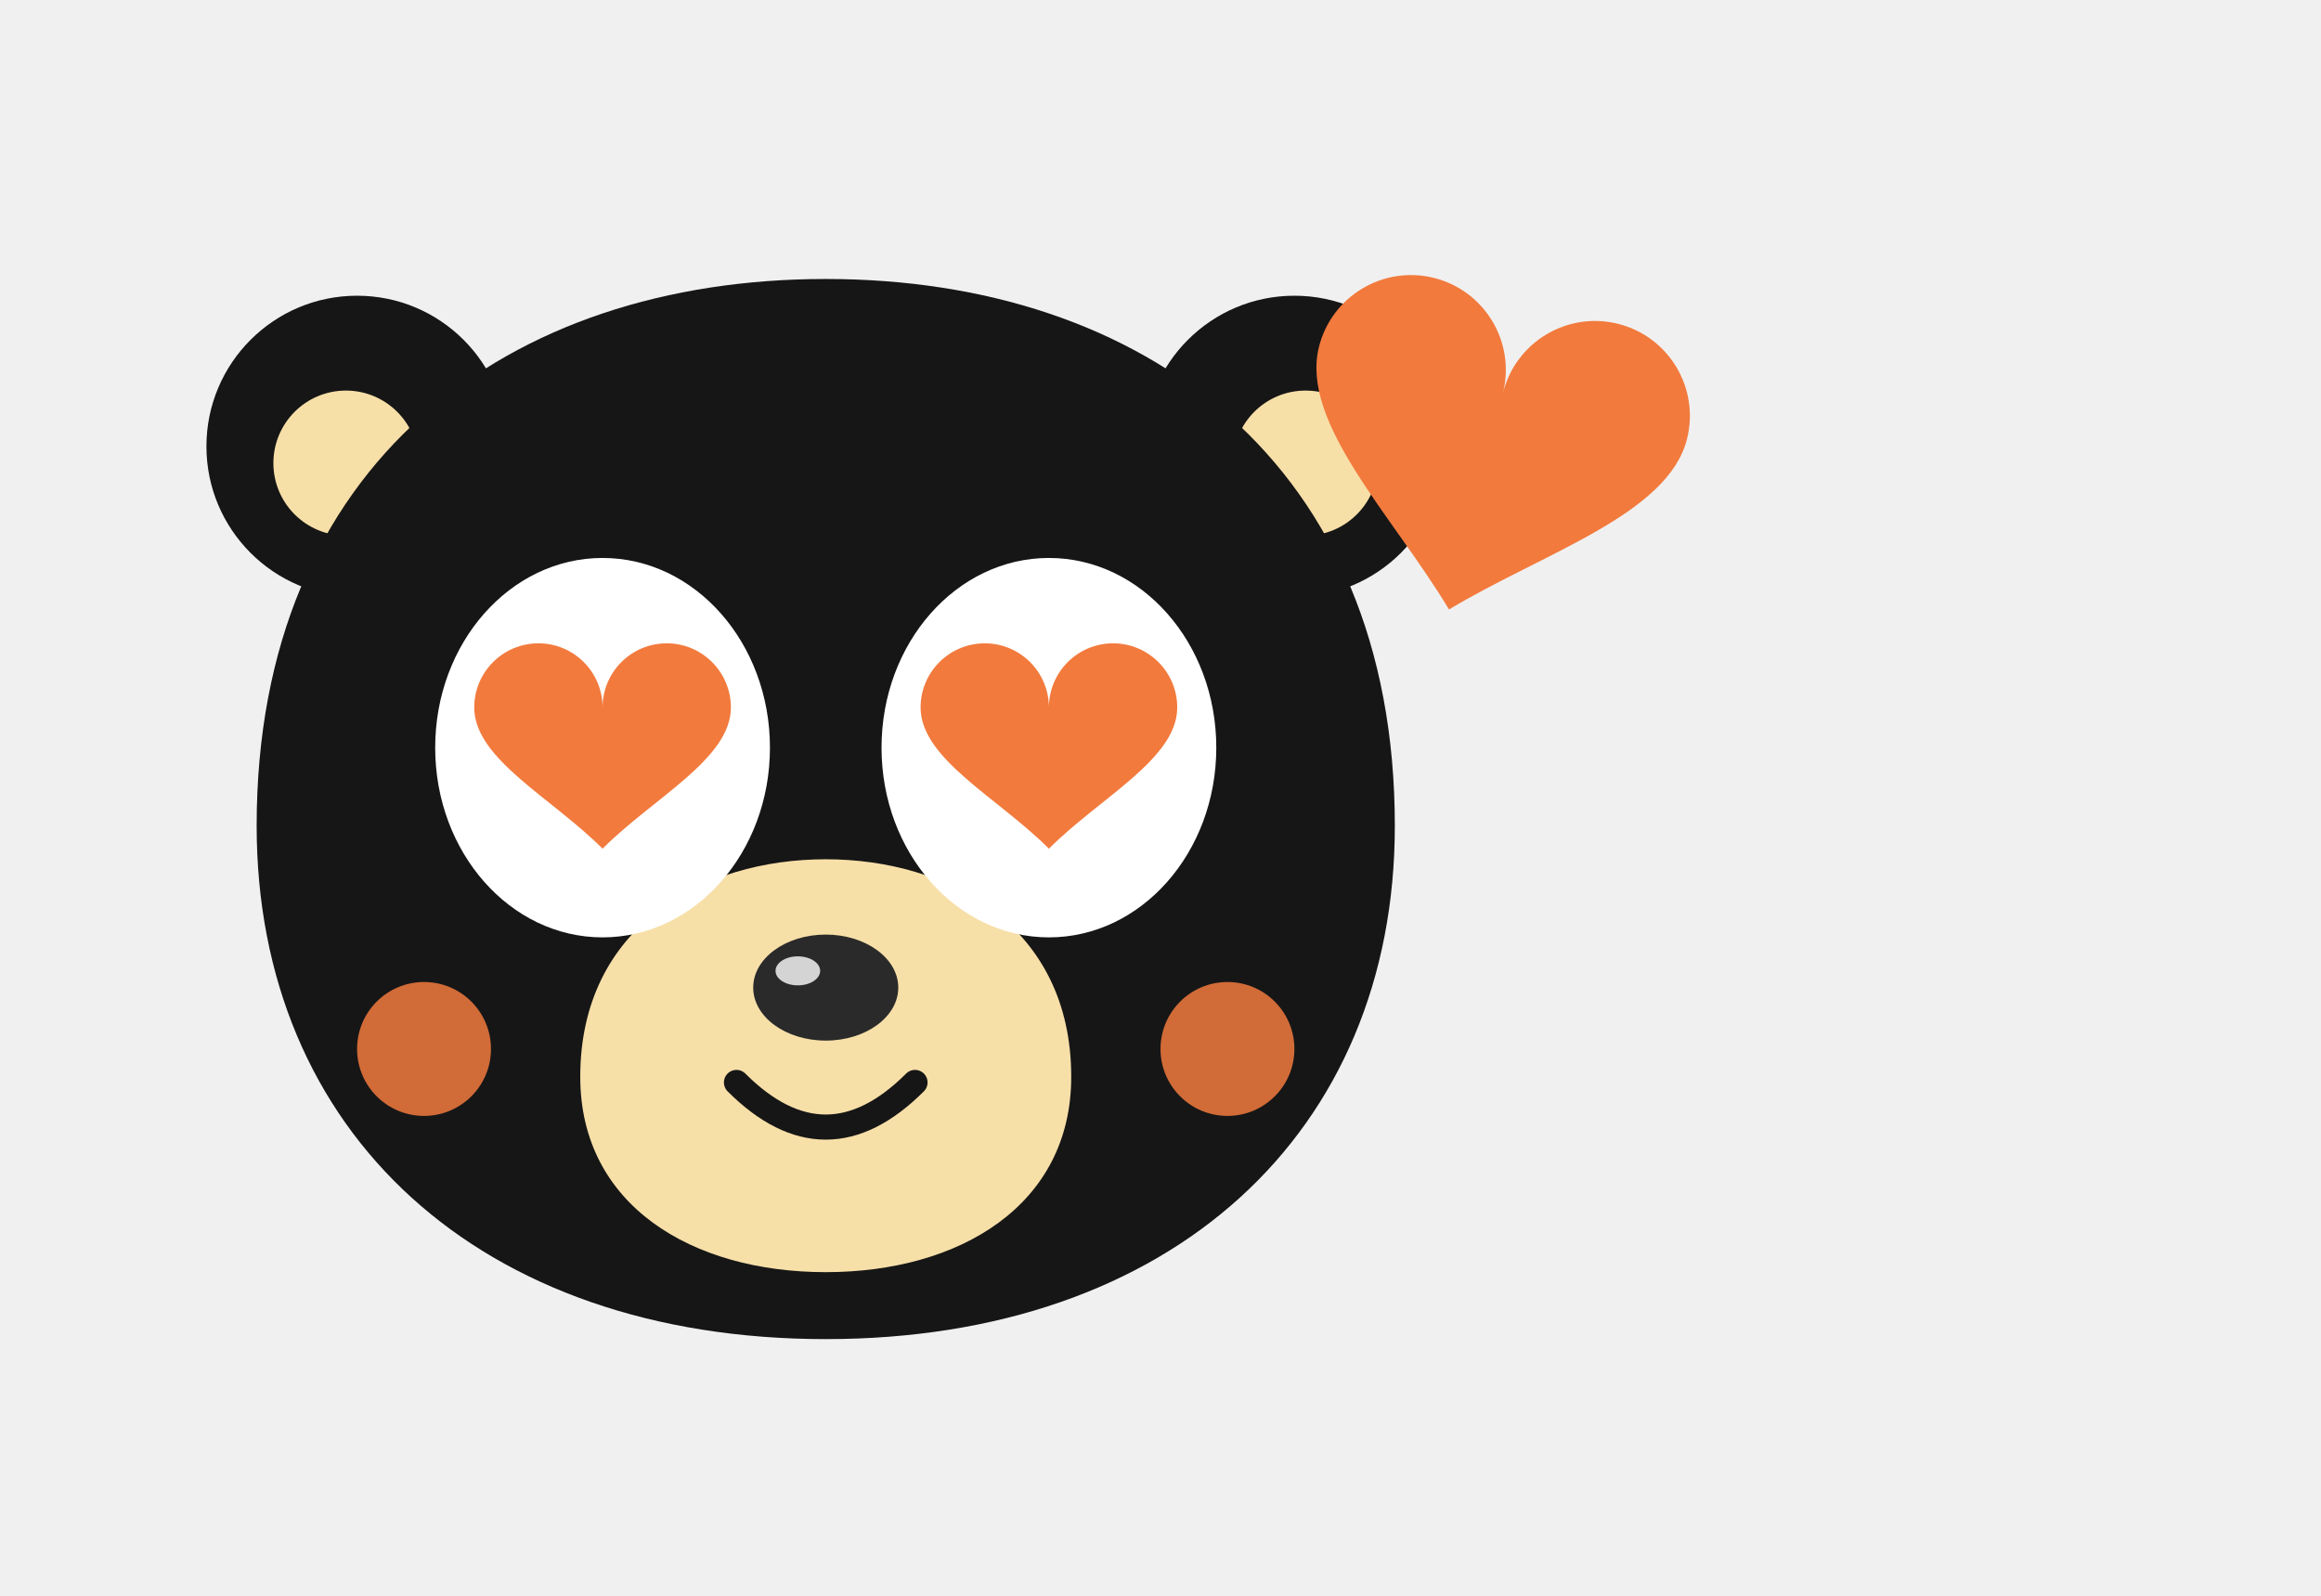
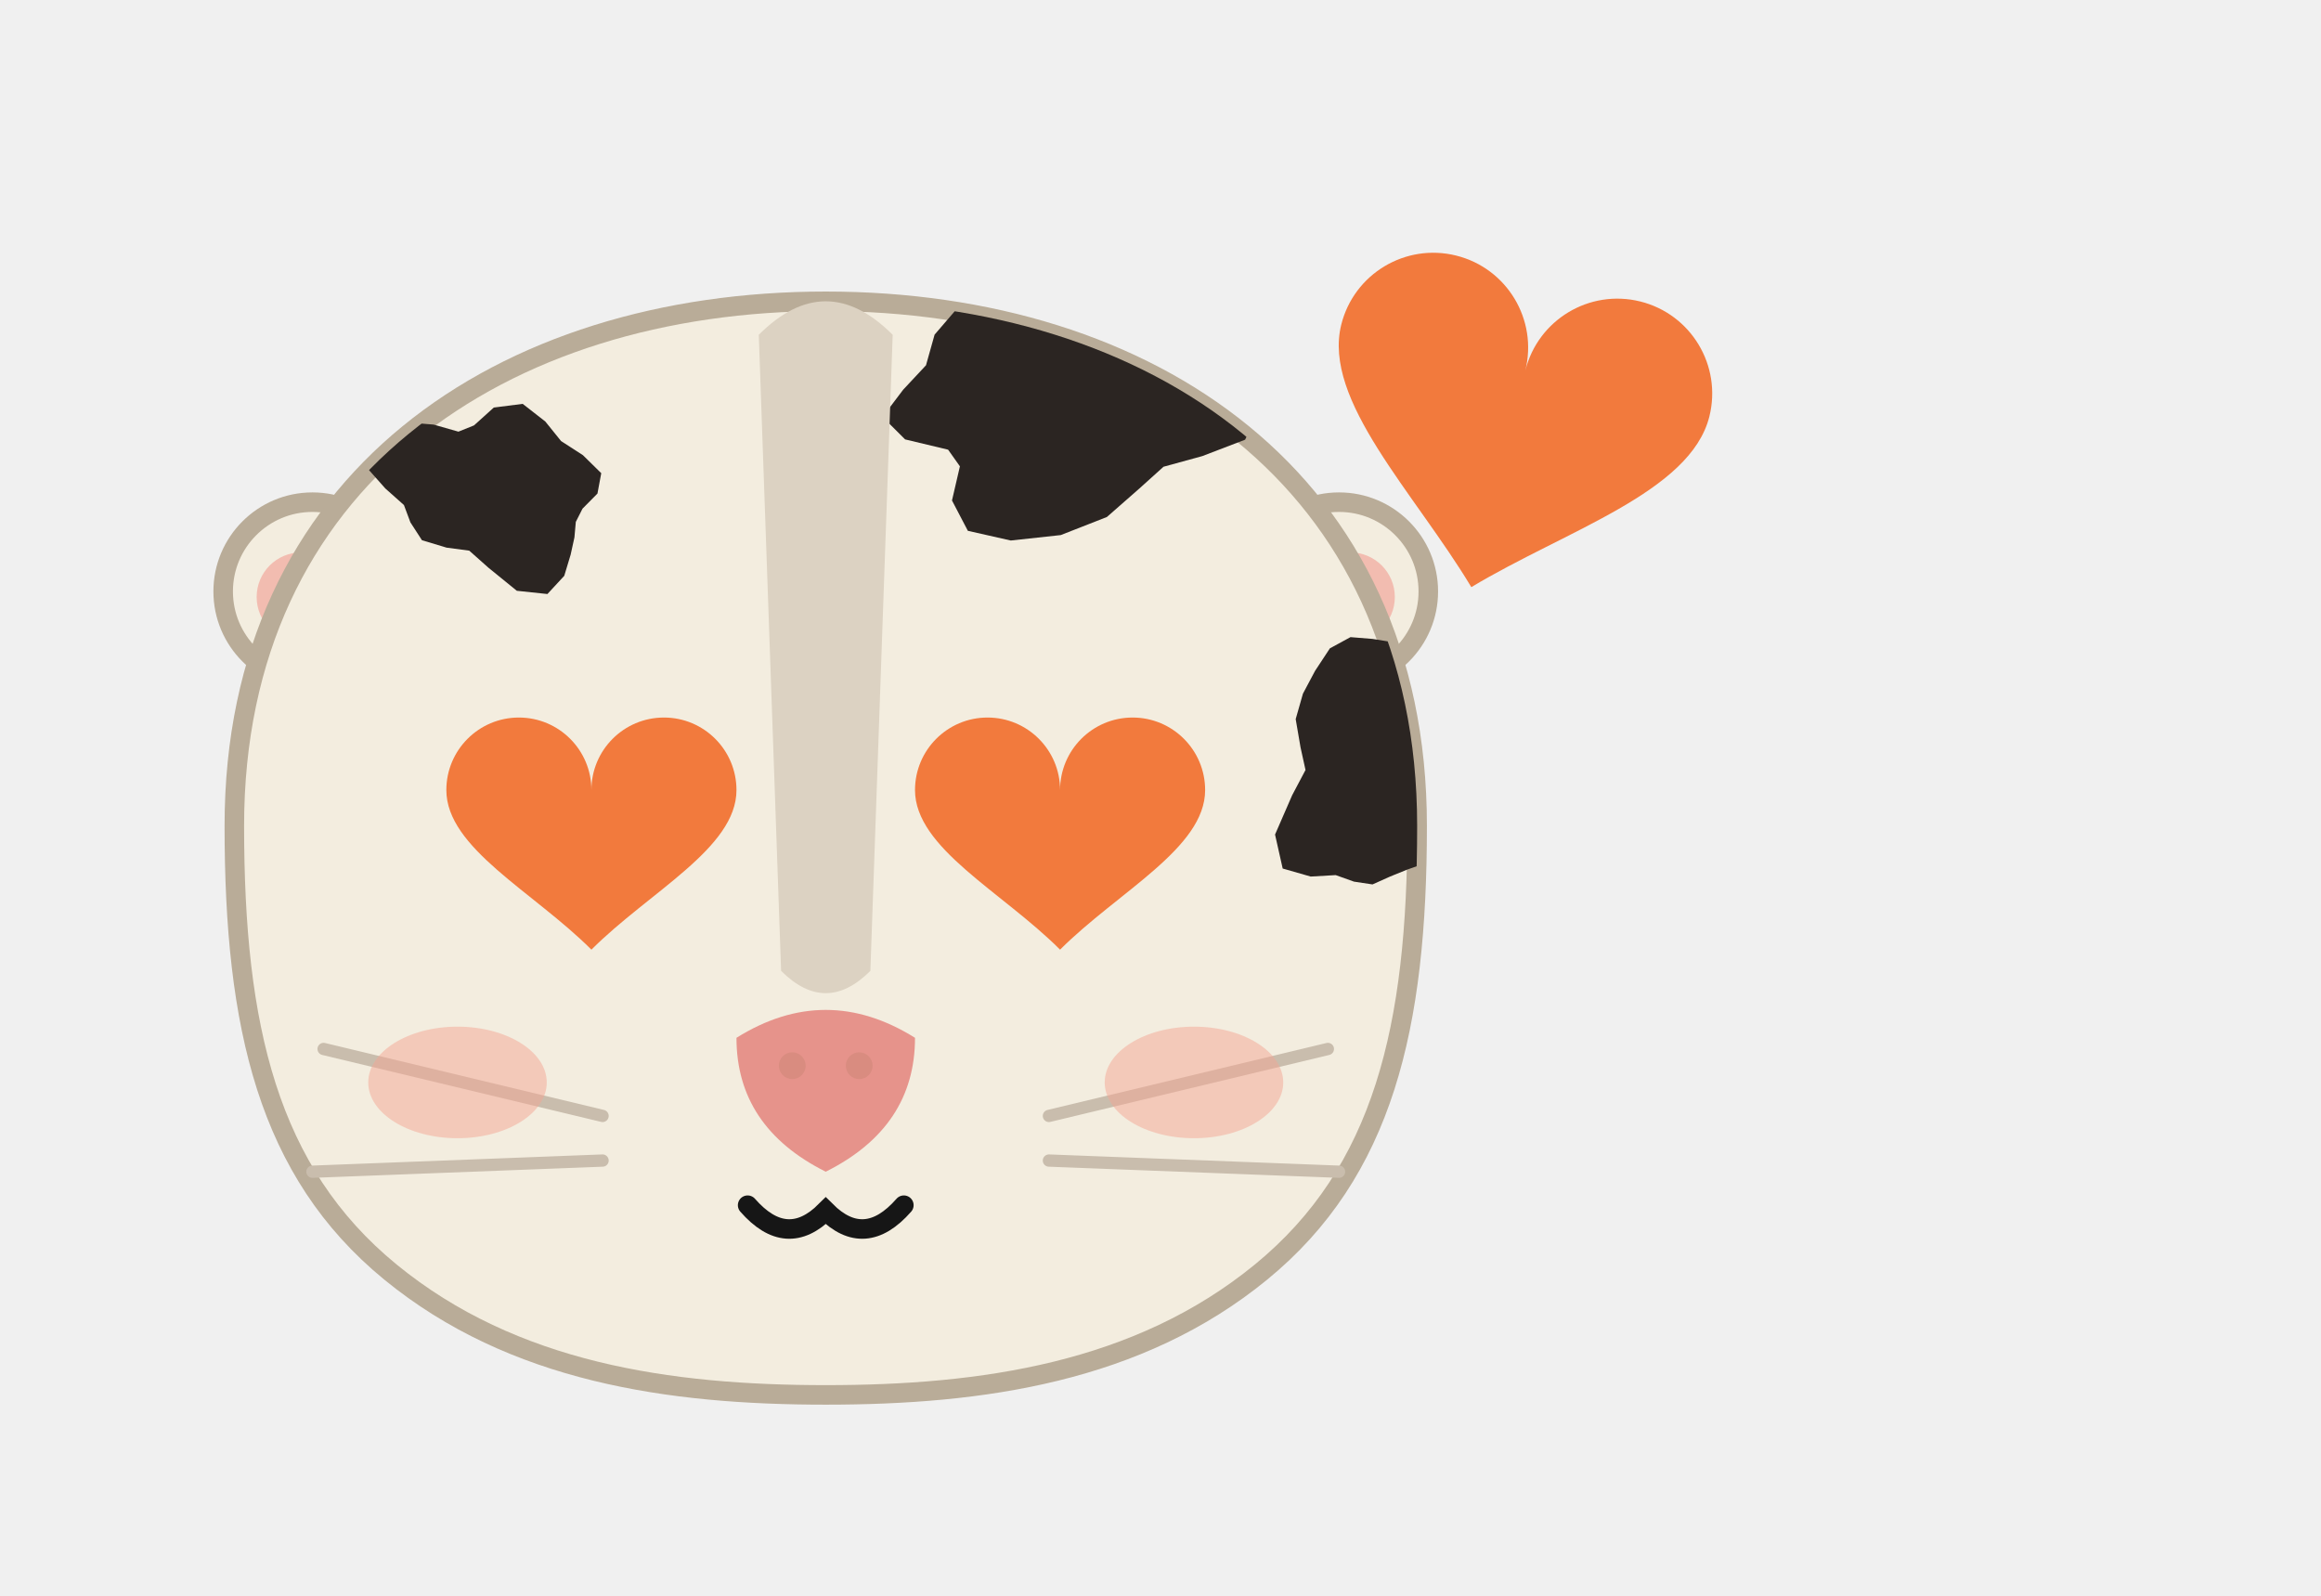
<svg xmlns="http://www.w3.org/2000/svg" viewBox="52 12 416 286" width="416" height="286">
  <g transform="rotate(0 200 165)">
-     <circle cx="116" cy="92" r="27" fill="#161616" />
-     <circle cx="114" cy="95" r="13" fill="#F7DFA8" />
-     <circle cx="284" cy="92" r="27" fill="#161616" />
-     <circle cx="286" cy="95" r="13" fill="#F7DFA8" />
-     <path d="M98 160C98 95 143 62 200 62C257 62 302 95 302 160C302 215 262 252 200 252C138 252 98 215 98 160Z" fill="#161616" />
-     <path d="M156 205C156 178 178 166 200 166C222 166 244 178 244 205C244 228 224 240 200 240C176 240 156 228 156 205Z" fill="#F7DFA8" />
-     <ellipse cx="200" cy="189" rx="13" ry="9.5" fill="#2A2A2A" />
-     <ellipse cx="195" cy="186" rx="4" ry="2.6" fill="#FFFFFF" opacity="0.8" />
-     <path d="M184 206Q200 222 216 206" fill="none" stroke="#161616" stroke-width="4.5" stroke-linecap="round" />
-     <circle cx="128" cy="200" r="12" fill="#F27A3D" opacity="0.85" />
-     <circle cx="272" cy="200" r="12" fill="#F27A3D" opacity="0.85" />
-     <ellipse cx="160" cy="146" rx="30" ry="34" fill="#FFFFFF" />
-     <path transform="translate(160 148) scale(1.15)" d="M0 14C-8 6 -20 0 -20 -8A9 9 0 0 1 0 -8A9 9 0 0 1 20 -8C20 0 8 6 0 14Z" fill="#F27A3D" />
-     <ellipse cx="240" cy="146" rx="30" ry="34" fill="#FFFFFF" />
-     <path transform="translate(240 148) scale(1.15)" d="M0 14C-8 6 -20 0 -20 -8A9 9 0 0 1 0 -8A9 9 0 0 1 20 -8C20 0 8 6 0 14Z" fill="#F27A3D" />
+     <defs>
+       <clipPath id="h33">
+         <path d="M94 160C94 98 142 66 200 66C258 66 306 98 306 160C306 196 300 222 278 240C256 258 228 262 200 262C172 262 144 258 122 240C100 222 94 196 94 160Z" />
+       </clipPath>
+     </defs>
+     <circle cx="108" cy="118" r="16" fill="#F3EDDF" stroke="#B9AC98" stroke-width="3.5" stroke-linejoin="round" />
+     <circle cx="106" cy="119" r="8" fill="#F2BCB0" />
+     <circle cx="292" cy="118" r="16" fill="#F3EDDF" stroke="#B9AC98" stroke-width="3.5" stroke-linejoin="round" />
+     <circle cx="294" cy="119" r="8" fill="#F2BCB0" />
+     <path d="M94 160C94 98 142 66 200 66C258 66 306 98 306 160C306 196 300 222 278 240C256 258 228 262 200 262C172 262 144 258 122 240C100 222 94 196 94 160Z" fill="#F3EDDF" stroke="#B9AC98" stroke-width="3.5" stroke-linejoin="round" />
+     <g clip-path="url(#h33)">
+       <path d="M281.52 84L276.69 88.12L276.28 92.58L273.11 96.72L264.99 98L257.8 98.42L252.73 101.35L246 105.12L237.24 106.57L228.27 105.66L221.11 102.36L219.46 96.45L222.12 90.76L220.67 87.4L213.52 84L210.4 79.22L215.02 75.22L219.94 71.78L222.59 66.73L228.3 62.38L237.6 62.35L246 65.12L252.37 67.57L257.77 69.62L263.51 71.08L272.62 71.51L283.39 73.41L286.97 78.5Z" fill="#2B2522" transform="rotate(-12 246 84)" />
+       <path d="M156.18 100L156.9 102.7L157.32 105.84L157.54 109.79L155.82 113.89L150.47 115.22L144.26 113.07L140 111.38L136 112.26L131.39 112.52L128.35 110.22L126.2 107.7L122.05 106.05L117.5 103.59L116.18 100L117.9 96.47L121.29 93.69L126.27 92.33L130.88 92L133.12 89.99L135.36 85.77L140 83.38L144.9 84.97L148.74 87.29L153.29 88.33L157.48 90.24L158.09 93.9L156.5 97.36Z" fill="#2B2522" transform="rotate(20 140 100)" />
+       <path d="M317.99 150L316.3 155.74L313.06 159.97L310.55 163.76L307.65 166.64L304.25 167.84L301.17 169.09L298 170.51L294.68 170.01L291.4 168.84L286.92 169.1L281.9 167.66L280.53 161.57L283.6 154.52L285.99 150L285.1 145.95L284.23 140.88L285.53 136.32L287.7 132.24L290.36 128.2L294.05 126.19L298 126.51L301.8 127.12L305.29 129.19L306.87 134.7L306.92 140.22L309.36 142.48L314.8 144.73Z" fill="#2B2522" transform="rotate(0 298 150)" />
+     </g>
+     <path d="M188 72Q200 60 212 72L208 186Q200 194 192 186Z" fill="#DCD2C2" />
+     <path d="M184 198Q200 188 216 198Q216 214 200 222Q184 214 184 198Z" fill="#E6938B" />
+     <circle cx="194" cy="203" r="2.4" fill="#D98C80" />
+     <circle cx="206" cy="203" r="2.4" fill="#D98C80" />
+     <path d="M186 228Q193 236 200 229Q207 236 214 228" fill="none" stroke="#161616" stroke-width="3.5" stroke-linecap="round" />
+     <path d="M160 212L110 200M160 220L108 222" fill="none" stroke="#C9BDAD" stroke-width="2.2" stroke-linecap="round" />
+     <path d="M240 212L290 200M240 220L292 222" fill="none" stroke="#C9BDAD" stroke-width="2.2" stroke-linecap="round" />
+     <ellipse cx="134" cy="206" rx="16" ry="10" fill="#F3A694" opacity="0.5" />
+     <ellipse cx="266" cy="206" rx="16" ry="10" fill="#F3A694" opacity="0.5" />
+     <path transform="translate(158 164) scale(1.3)" d="M0 14C-8 6 -20 0 -20 -8A9 9 0 0 1 0 -8A9 9 0 0 1 20 -8C20 0 8 6 0 14Z" fill="#F27A3D" />
+     <path transform="translate(242 164) scale(1.3)" d="M0 14C-8 6 -20 0 -20 -8A9 9 0 0 1 0 -8A9 9 0 0 1 20 -8C20 0 8 6 0 14Z" fill="#F27A3D" />
  </g>
-   <path transform="translate(318 96) rotate(14)" d="M0 26C-14 12 -34 0 -34 -14A16 16 0 0 1 0 -14A16 16 0 0 1 34 -14C34 0 14 12 0 26Z" fill="#F27A3D" />
+   <path transform="translate(322 92) rotate(14)" d="M0 26C-14 12 -34 0 -34 -14A16 16 0 0 1 0 -14A16 16 0 0 1 34 -14C34 0 14 12 0 26Z" fill="#F27A3D" />
</svg>
